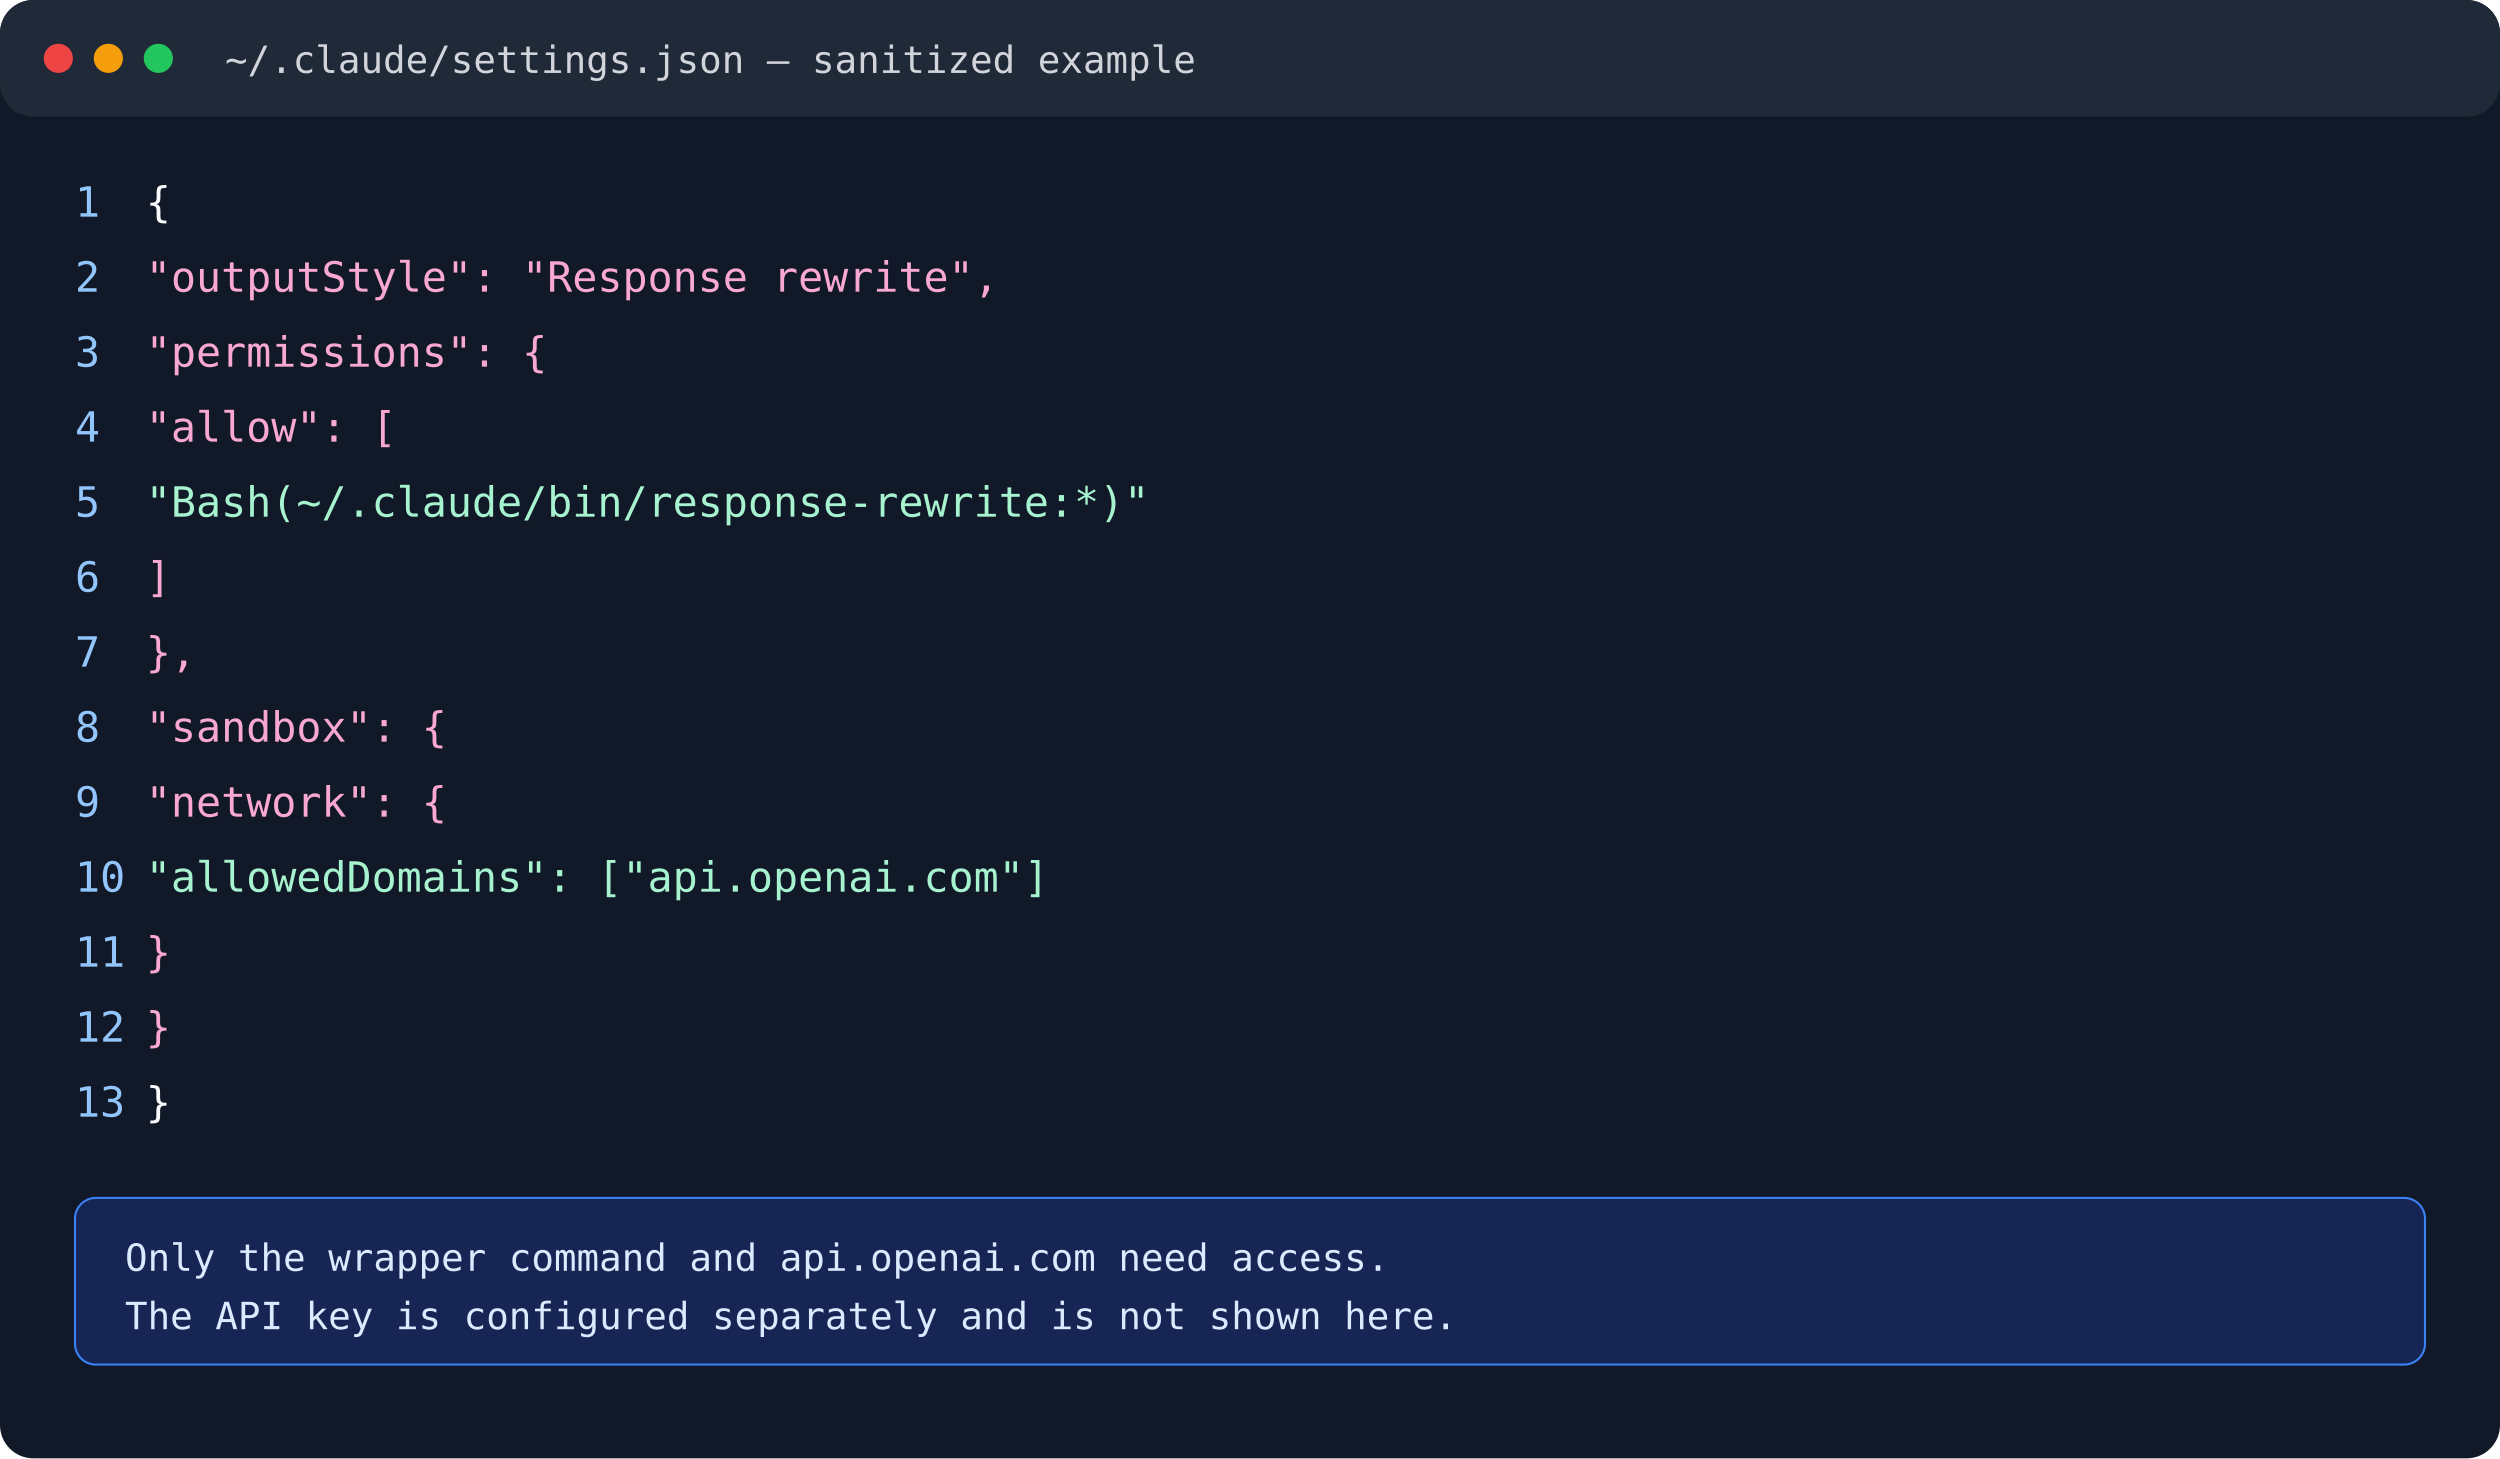
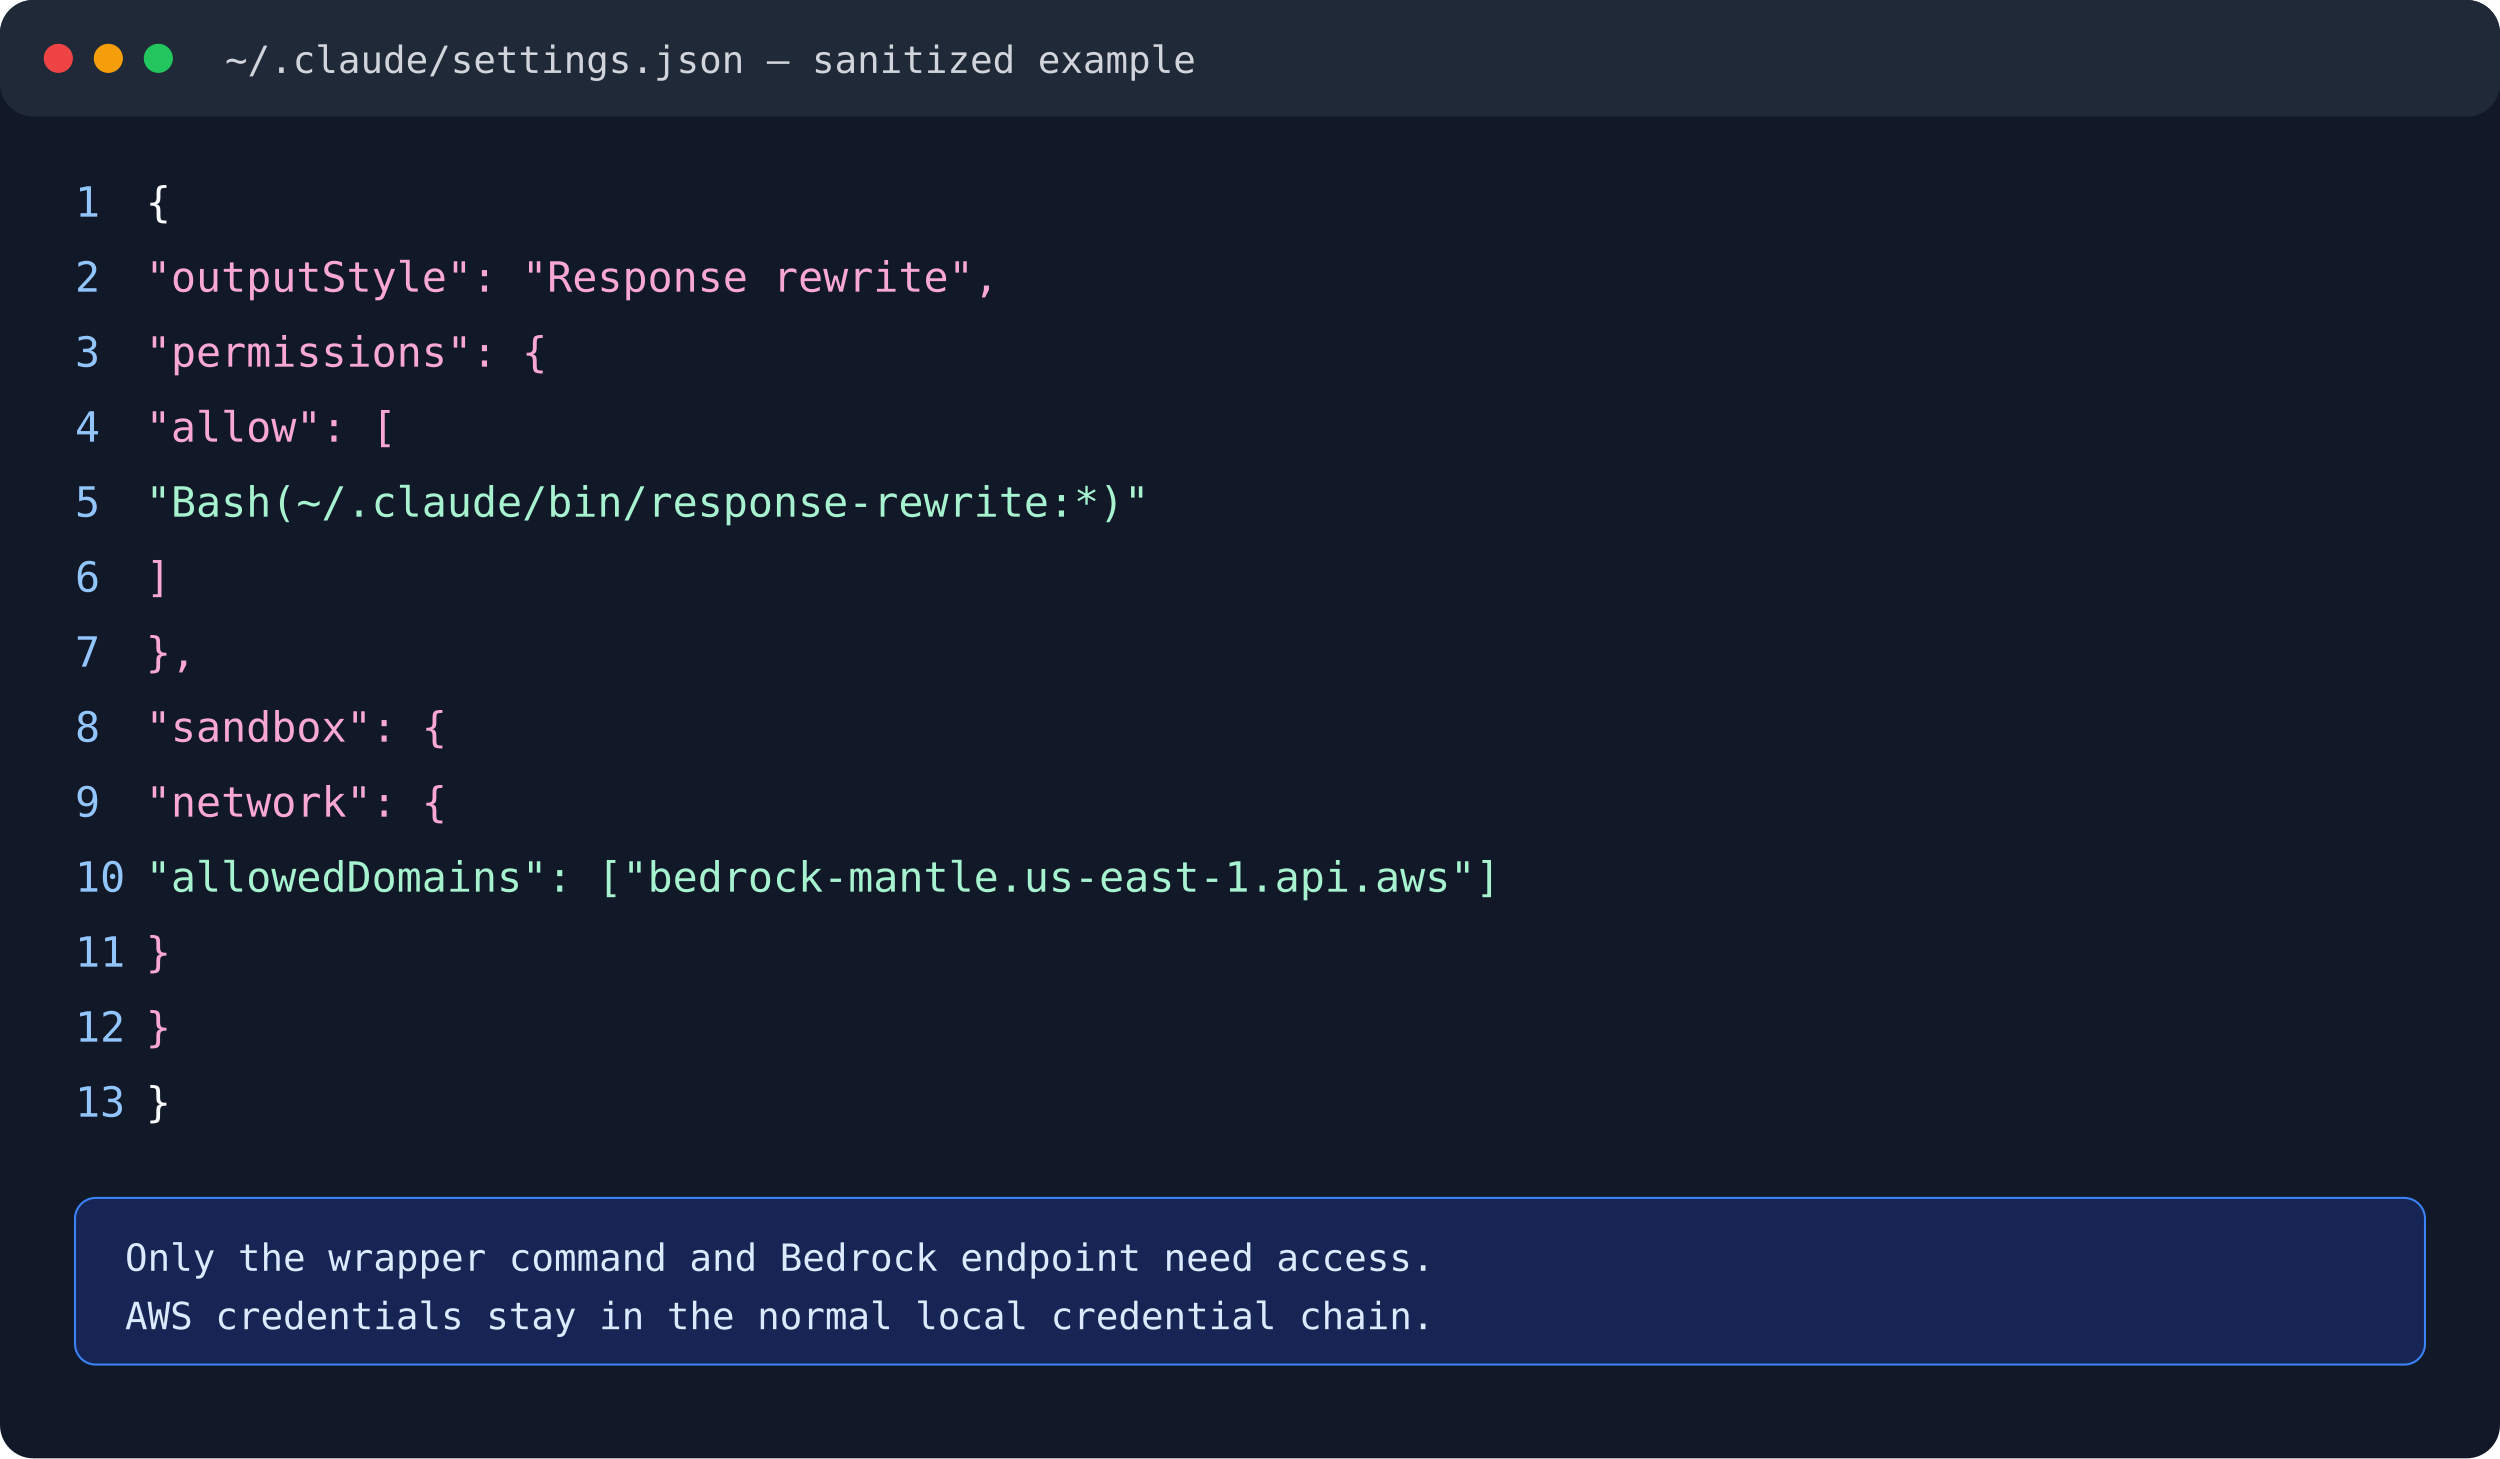
<svg xmlns="http://www.w3.org/2000/svg" width="1200" height="700" viewBox="0 0 1200 700">
  <rect width="1200" height="700" rx="16" fill="#111827" />
  <rect width="1200" height="56" rx="16" fill="#1f2937" />
  <circle cx="28" cy="28" r="7" fill="#ef4444" />
  <circle cx="52" cy="28" r="7" fill="#f59e0b" />
  <circle cx="76" cy="28" r="7" fill="#22c55e" />
  <text x="108" y="35" fill="#d1d5db" font-family="SFMono-Regular,Menlo,monospace" font-size="18">~/.claude/settings.json — sanitized example</text>
  <text x="36" y="104" fill="#93c5fd" font-family="SFMono-Regular,Menlo,monospace" font-size="20">1</text>
  <text x="70" y="104" fill="#f9fafb" font-family="SFMono-Regular,Menlo,monospace" font-size="20">{</text>
  <text x="36" y="140" fill="#93c5fd" font-family="SFMono-Regular,Menlo,monospace" font-size="20">2</text>
  <text x="70" y="140" fill="#f9a8d4" font-family="SFMono-Regular,Menlo,monospace" font-size="20">  "outputStyle": "Response rewrite",</text>
  <text x="36" y="176" fill="#93c5fd" font-family="SFMono-Regular,Menlo,monospace" font-size="20">3</text>
  <text x="70" y="176" fill="#f9a8d4" font-family="SFMono-Regular,Menlo,monospace" font-size="20">  "permissions": {</text>
  <text x="36" y="212" fill="#93c5fd" font-family="SFMono-Regular,Menlo,monospace" font-size="20">4</text>
  <text x="70" y="212" fill="#f9a8d4" font-family="SFMono-Regular,Menlo,monospace" font-size="20">    "allow": [</text>
  <text x="36" y="248" fill="#93c5fd" font-family="SFMono-Regular,Menlo,monospace" font-size="20">5</text>
  <text x="70" y="248" fill="#a7f3d0" font-family="SFMono-Regular,Menlo,monospace" font-size="20">      "Bash(~/.claude/bin/response-rewrite:*)"</text>
  <text x="36" y="284" fill="#93c5fd" font-family="SFMono-Regular,Menlo,monospace" font-size="20">6</text>
  <text x="70" y="284" fill="#f9a8d4" font-family="SFMono-Regular,Menlo,monospace" font-size="20">    ]</text>
  <text x="36" y="320" fill="#93c5fd" font-family="SFMono-Regular,Menlo,monospace" font-size="20">7</text>
  <text x="70" y="320" fill="#f9a8d4" font-family="SFMono-Regular,Menlo,monospace" font-size="20">  },</text>
  <text x="36" y="356" fill="#93c5fd" font-family="SFMono-Regular,Menlo,monospace" font-size="20">8</text>
  <text x="70" y="356" fill="#f9a8d4" font-family="SFMono-Regular,Menlo,monospace" font-size="20">  "sandbox": {</text>
  <text x="36" y="392" fill="#93c5fd" font-family="SFMono-Regular,Menlo,monospace" font-size="20">9</text>
  <text x="70" y="392" fill="#f9a8d4" font-family="SFMono-Regular,Menlo,monospace" font-size="20">    "network": {</text>
  <text x="36" y="428" fill="#93c5fd" font-family="SFMono-Regular,Menlo,monospace" font-size="20">10</text>
-   <text x="70" y="428" fill="#a7f3d0" font-family="SFMono-Regular,Menlo,monospace" font-size="20">      "allowedDomains": ["api.openai.com"]</text>
+   <text x="70" y="428" fill="#a7f3d0" font-family="SFMono-Regular,Menlo,monospace" font-size="20">      "allowedDomains": ["bedrock-mantle.us-east-1.api.aws"]</text>
  <text x="36" y="464" fill="#93c5fd" font-family="SFMono-Regular,Menlo,monospace" font-size="20">11</text>
  <text x="70" y="464" fill="#f9a8d4" font-family="SFMono-Regular,Menlo,monospace" font-size="20">    }</text>
  <text x="36" y="500" fill="#93c5fd" font-family="SFMono-Regular,Menlo,monospace" font-size="20">12</text>
  <text x="70" y="500" fill="#f9a8d4" font-family="SFMono-Regular,Menlo,monospace" font-size="20">  }</text>
  <text x="36" y="536" fill="#93c5fd" font-family="SFMono-Regular,Menlo,monospace" font-size="20">13</text>
  <text x="70" y="536" fill="#f9fafb" font-family="SFMono-Regular,Menlo,monospace" font-size="20">}</text>
  <rect x="36" y="575" width="1128" height="80" rx="10" fill="#172554" stroke="#3b82f6" />
-   <text x="60" y="610" fill="#dbeafe" font-family="SFMono-Regular,Menlo,monospace" font-size="18">Only the wrapper command and api.openai.com need access.</text>
-   <text x="60" y="638" fill="#dbeafe" font-family="SFMono-Regular,Menlo,monospace" font-size="18">The API key is configured separately and is not shown here.</text>
+   <text x="60" y="610" fill="#dbeafe" font-family="SFMono-Regular,Menlo,monospace" font-size="18">Only the wrapper command and Bedrock endpoint need access.</text>
+   <text x="60" y="638" fill="#dbeafe" font-family="SFMono-Regular,Menlo,monospace" font-size="18">AWS credentials stay in the normal local credential chain.</text>
</svg>
